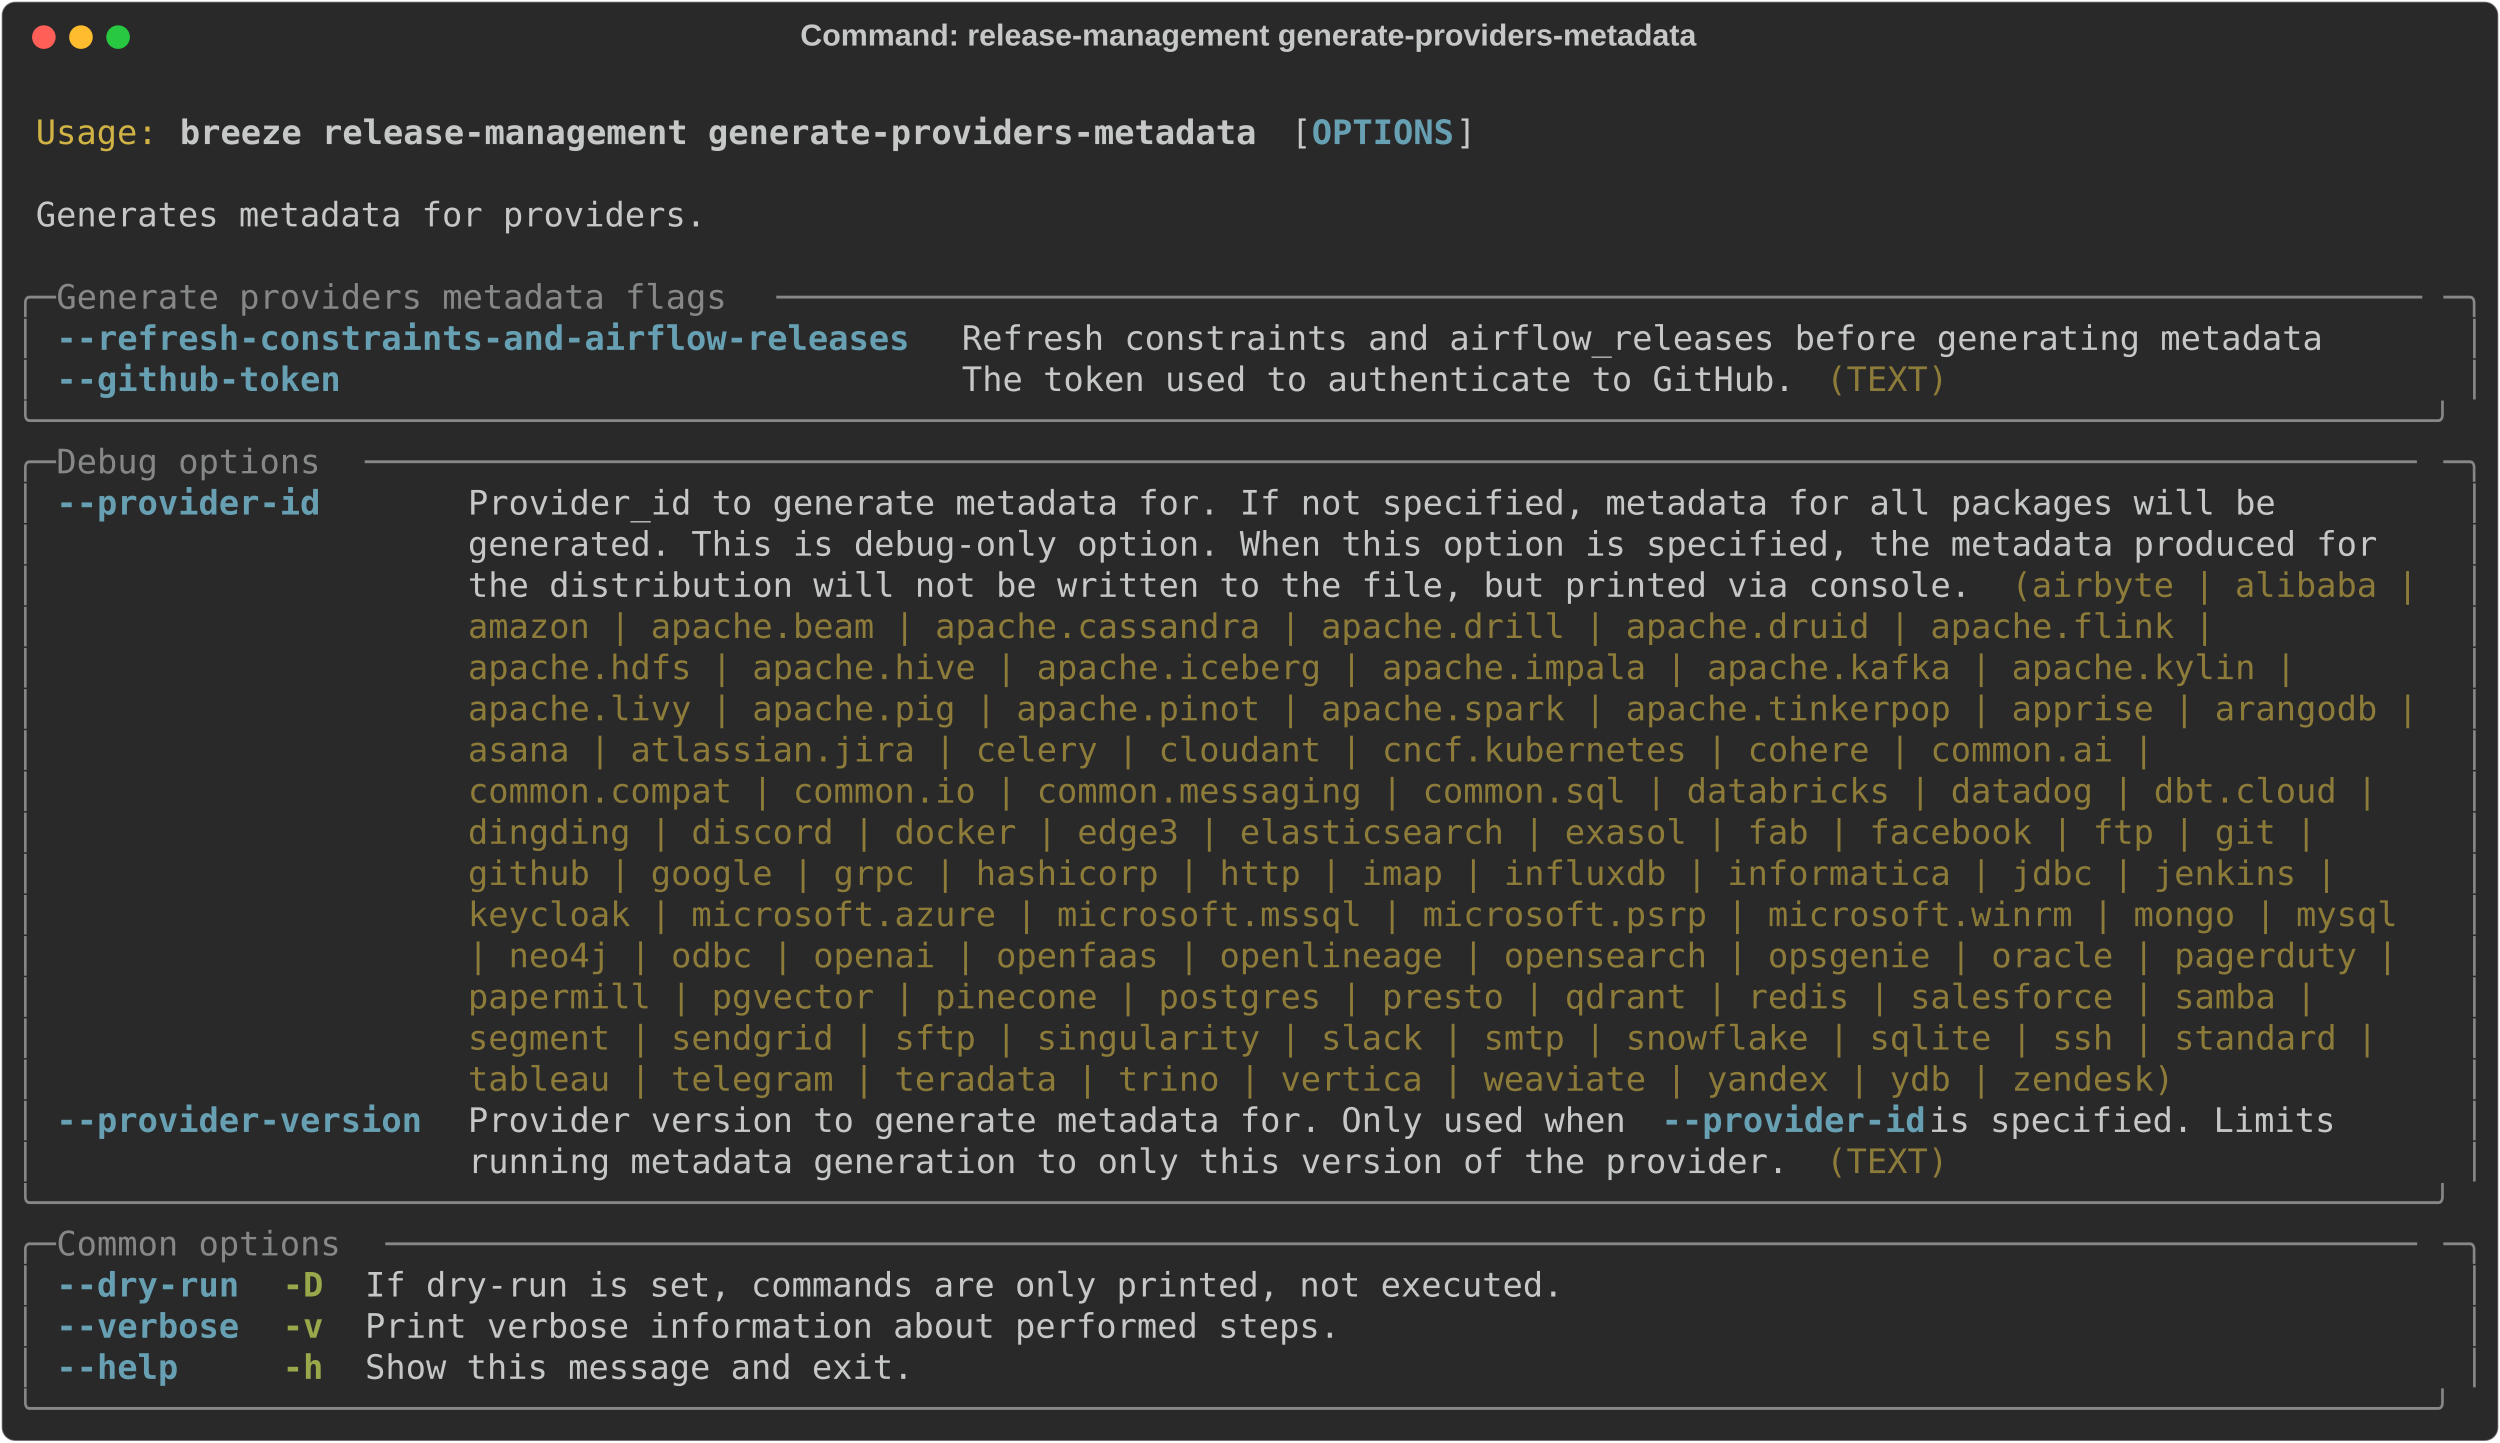
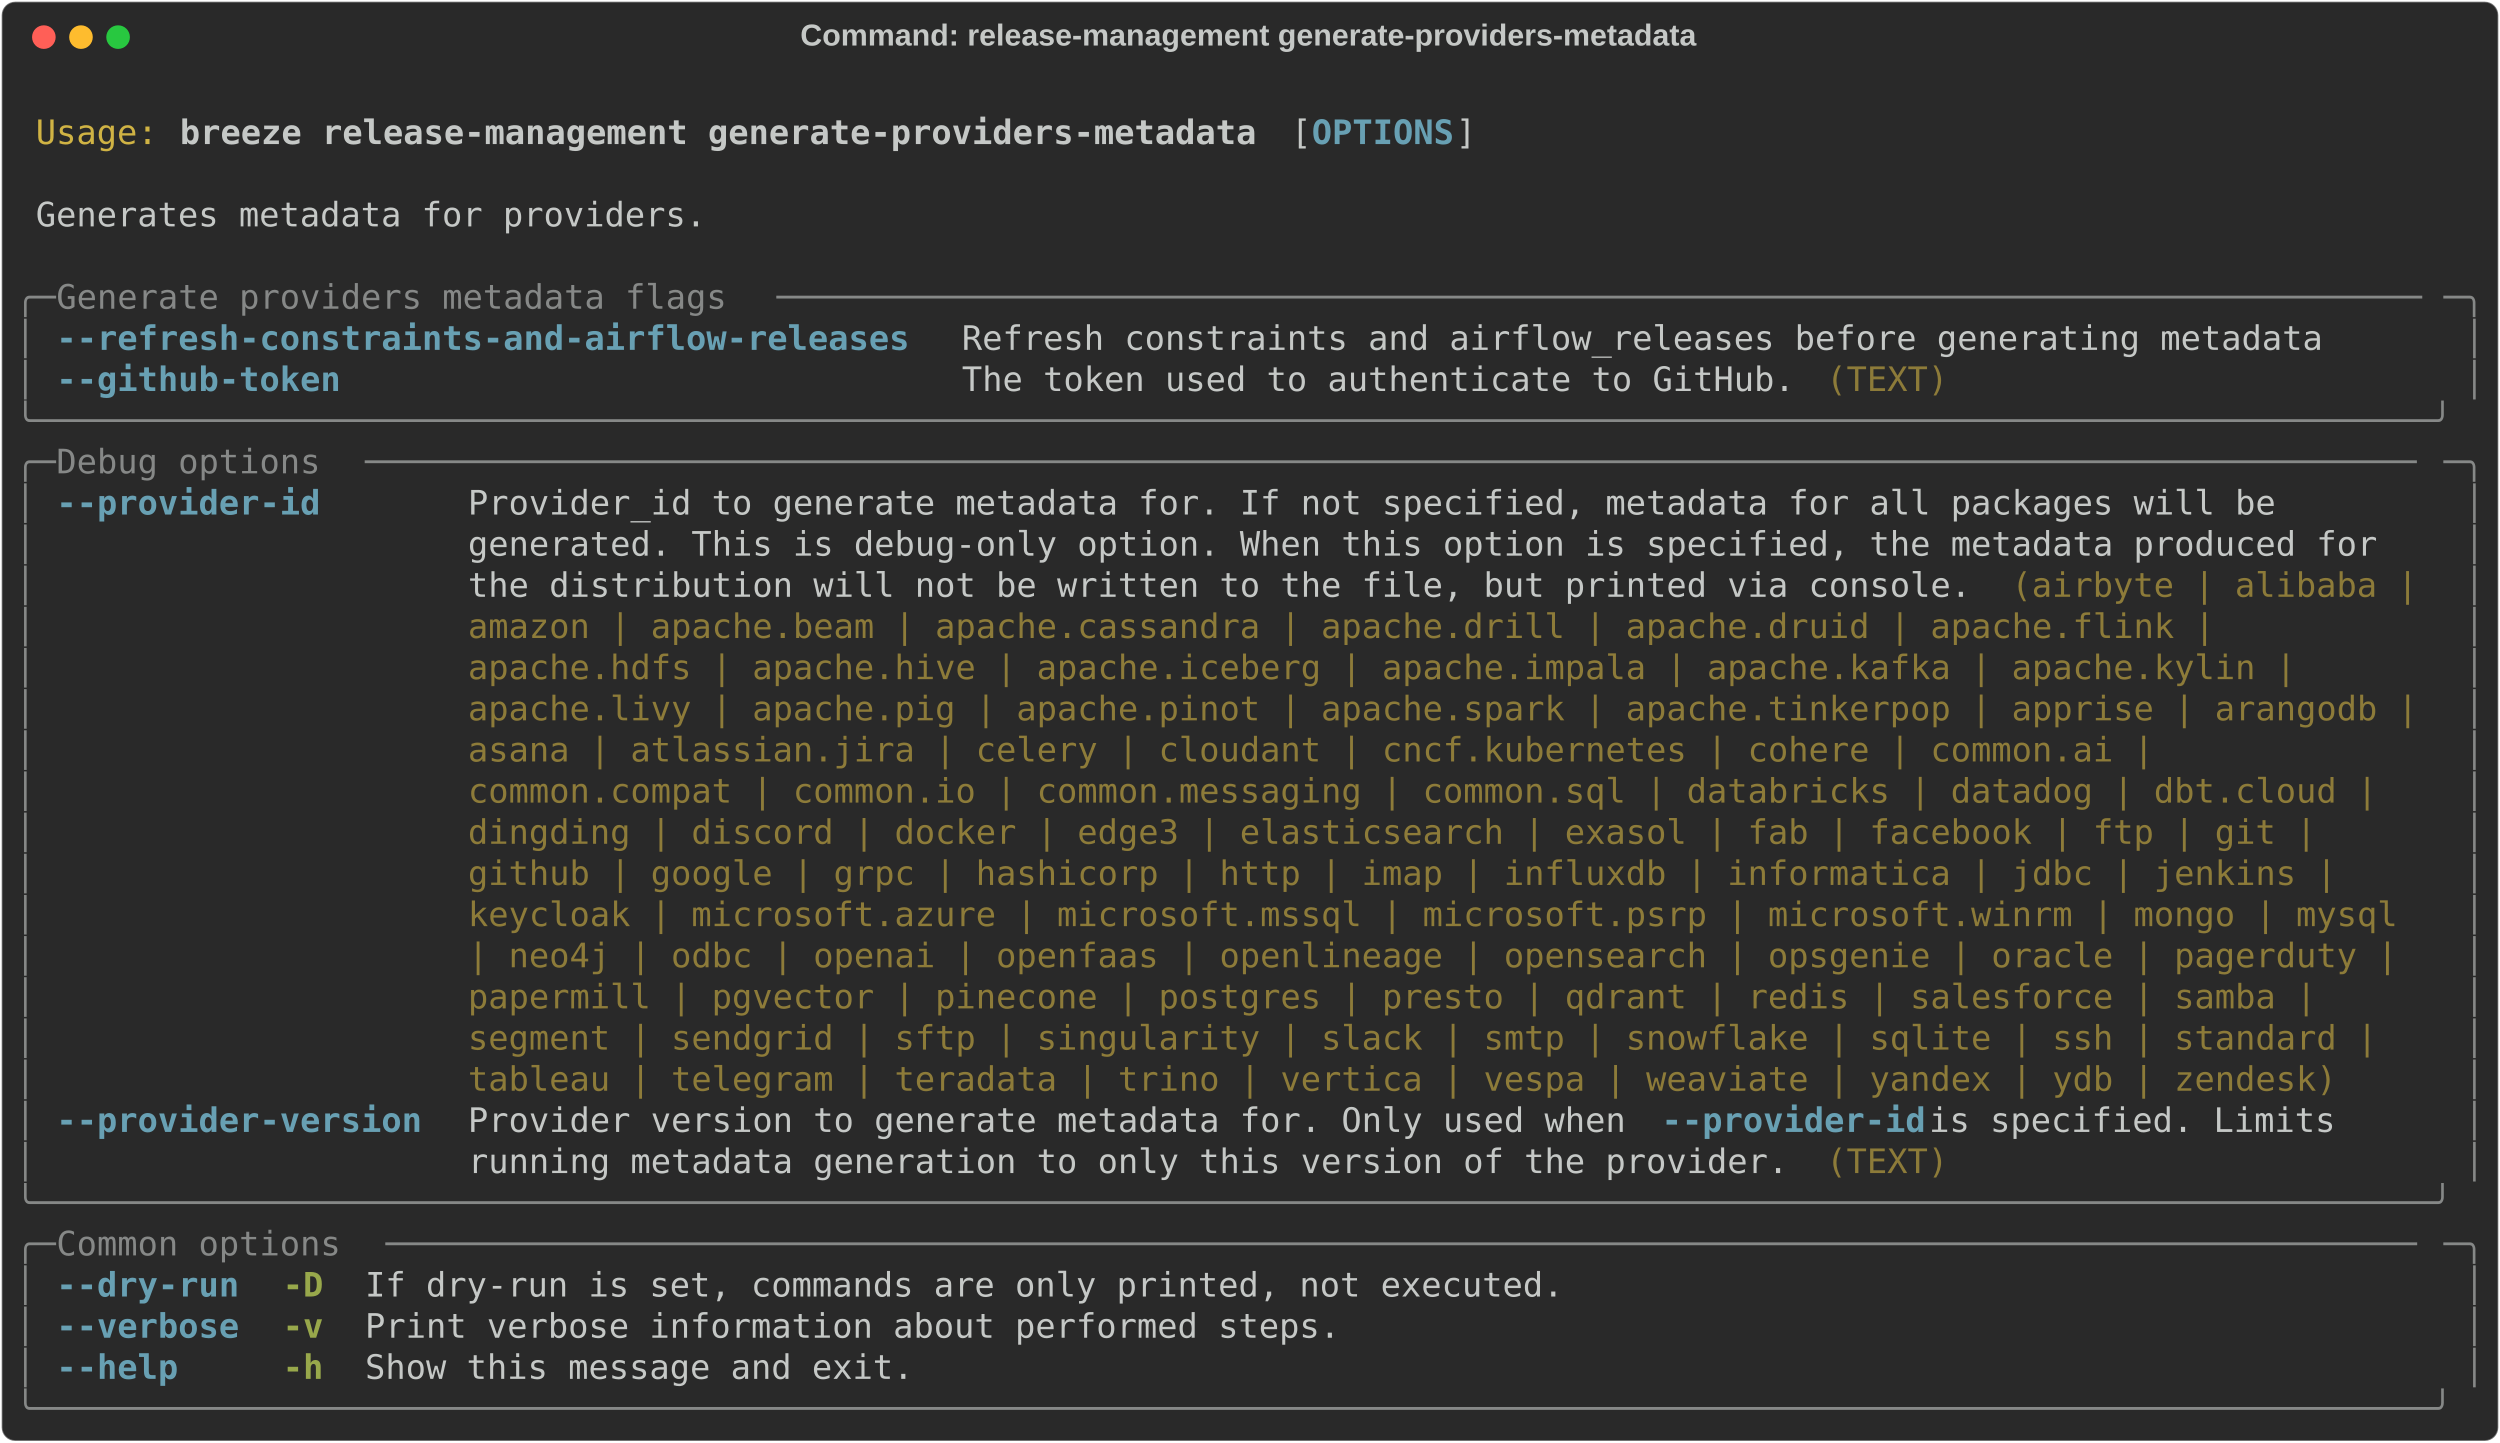
<svg xmlns="http://www.w3.org/2000/svg" class="rich-terminal" viewBox="0 0 1482 855.2">
  <style>

    @font-face {
        font-family: "Fira Code";
        src: local("FiraCode-Regular"),
                url("https://cdnjs.cloudflare.com/ajax/libs/firacode/6.2.0/woff2/FiraCode-Regular.woff2") format("woff2"),
                url("https://cdnjs.cloudflare.com/ajax/libs/firacode/6.2.0/woff/FiraCode-Regular.woff") format("woff");
        font-style: normal;
        font-weight: 400;
    }
    @font-face {
        font-family: "Fira Code";
        src: local("FiraCode-Bold"),
                url("https://cdnjs.cloudflare.com/ajax/libs/firacode/6.2.0/woff2/FiraCode-Bold.woff2") format("woff2"),
                url("https://cdnjs.cloudflare.com/ajax/libs/firacode/6.2.0/woff/FiraCode-Bold.woff") format("woff");
        font-style: bold;
        font-weight: 700;
    }

    .breeze-release-management-generate-providers-metadata-matrix {
        font-family: Fira Code, monospace;
        font-size: 20px;
        line-height: 24.4px;
        font-variant-east-asian: full-width;
    }

    .breeze-release-management-generate-providers-metadata-title {
        font-size: 18px;
        font-weight: bold;
        font-family: arial;
    }

    .breeze-release-management-generate-providers-metadata-r1 { fill: #c5c8c6 }
.breeze-release-management-generate-providers-metadata-r2 { fill: #d0b344 }
.breeze-release-management-generate-providers-metadata-r3 { fill: #c5c8c6;font-weight: bold }
.breeze-release-management-generate-providers-metadata-r4 { fill: #68a0b3;font-weight: bold }
.breeze-release-management-generate-providers-metadata-r5 { fill: #868887 }
.breeze-release-management-generate-providers-metadata-r6 { fill: #8d7b39 }
.breeze-release-management-generate-providers-metadata-r7 { fill: #98a84b;font-weight: bold }
    </style>
  <defs>
    <clipPath id="breeze-release-management-generate-providers-metadata-clip-terminal">
      <rect x="0" y="0" width="1463.0" height="804.2" />
    </clipPath>
    <clipPath id="breeze-release-management-generate-providers-metadata-line-0">
      <rect x="0" y="1.5" width="1464" height="24.65" />
    </clipPath>
    <clipPath id="breeze-release-management-generate-providers-metadata-line-1">
      <rect x="0" y="25.9" width="1464" height="24.65" />
    </clipPath>
    <clipPath id="breeze-release-management-generate-providers-metadata-line-2">
      <rect x="0" y="50.3" width="1464" height="24.65" />
    </clipPath>
    <clipPath id="breeze-release-management-generate-providers-metadata-line-3">
      <rect x="0" y="74.7" width="1464" height="24.65" />
    </clipPath>
    <clipPath id="breeze-release-management-generate-providers-metadata-line-4">
      <rect x="0" y="99.1" width="1464" height="24.65" />
    </clipPath>
    <clipPath id="breeze-release-management-generate-providers-metadata-line-5">
      <rect x="0" y="123.5" width="1464" height="24.65" />
    </clipPath>
    <clipPath id="breeze-release-management-generate-providers-metadata-line-6">
      <rect x="0" y="147.9" width="1464" height="24.65" />
    </clipPath>
    <clipPath id="breeze-release-management-generate-providers-metadata-line-7">
      <rect x="0" y="172.3" width="1464" height="24.65" />
    </clipPath>
    <clipPath id="breeze-release-management-generate-providers-metadata-line-8">
      <rect x="0" y="196.7" width="1464" height="24.65" />
    </clipPath>
    <clipPath id="breeze-release-management-generate-providers-metadata-line-9">
      <rect x="0" y="221.1" width="1464" height="24.65" />
    </clipPath>
    <clipPath id="breeze-release-management-generate-providers-metadata-line-10">
      <rect x="0" y="245.5" width="1464" height="24.65" />
    </clipPath>
    <clipPath id="breeze-release-management-generate-providers-metadata-line-11">
      <rect x="0" y="269.9" width="1464" height="24.65" />
    </clipPath>
    <clipPath id="breeze-release-management-generate-providers-metadata-line-12">
      <rect x="0" y="294.3" width="1464" height="24.65" />
    </clipPath>
    <clipPath id="breeze-release-management-generate-providers-metadata-line-13">
      <rect x="0" y="318.7" width="1464" height="24.65" />
    </clipPath>
    <clipPath id="breeze-release-management-generate-providers-metadata-line-14">
      <rect x="0" y="343.1" width="1464" height="24.65" />
    </clipPath>
    <clipPath id="breeze-release-management-generate-providers-metadata-line-15">
      <rect x="0" y="367.5" width="1464" height="24.65" />
    </clipPath>
    <clipPath id="breeze-release-management-generate-providers-metadata-line-16">
      <rect x="0" y="391.9" width="1464" height="24.65" />
    </clipPath>
    <clipPath id="breeze-release-management-generate-providers-metadata-line-17">
      <rect x="0" y="416.3" width="1464" height="24.65" />
    </clipPath>
    <clipPath id="breeze-release-management-generate-providers-metadata-line-18">
      <rect x="0" y="440.7" width="1464" height="24.65" />
    </clipPath>
    <clipPath id="breeze-release-management-generate-providers-metadata-line-19">
      <rect x="0" y="465.1" width="1464" height="24.65" />
    </clipPath>
    <clipPath id="breeze-release-management-generate-providers-metadata-line-20">
      <rect x="0" y="489.5" width="1464" height="24.65" />
    </clipPath>
    <clipPath id="breeze-release-management-generate-providers-metadata-line-21">
      <rect x="0" y="513.9" width="1464" height="24.65" />
    </clipPath>
    <clipPath id="breeze-release-management-generate-providers-metadata-line-22">
      <rect x="0" y="538.3" width="1464" height="24.65" />
    </clipPath>
    <clipPath id="breeze-release-management-generate-providers-metadata-line-23">
      <rect x="0" y="562.7" width="1464" height="24.65" />
    </clipPath>
    <clipPath id="breeze-release-management-generate-providers-metadata-line-24">
      <rect x="0" y="587.1" width="1464" height="24.65" />
    </clipPath>
    <clipPath id="breeze-release-management-generate-providers-metadata-line-25">
      <rect x="0" y="611.5" width="1464" height="24.65" />
    </clipPath>
    <clipPath id="breeze-release-management-generate-providers-metadata-line-26">
      <rect x="0" y="635.9" width="1464" height="24.65" />
    </clipPath>
    <clipPath id="breeze-release-management-generate-providers-metadata-line-27">
      <rect x="0" y="660.3" width="1464" height="24.65" />
    </clipPath>
    <clipPath id="breeze-release-management-generate-providers-metadata-line-28">
      <rect x="0" y="684.7" width="1464" height="24.65" />
    </clipPath>
    <clipPath id="breeze-release-management-generate-providers-metadata-line-29">
      <rect x="0" y="709.1" width="1464" height="24.65" />
    </clipPath>
    <clipPath id="breeze-release-management-generate-providers-metadata-line-30">
      <rect x="0" y="733.5" width="1464" height="24.65" />
    </clipPath>
    <clipPath id="breeze-release-management-generate-providers-metadata-line-31">
      <rect x="0" y="757.9" width="1464" height="24.65" />
    </clipPath>
  </defs>
  <rect fill="#292929" stroke="rgba(255,255,255,0.35)" stroke-width="1" x="1" y="1" width="1480" height="853.2" rx="8" />
  <text class="breeze-release-management-generate-providers-metadata-title" fill="#c5c8c6" text-anchor="middle" x="740" y="27">Command: release-management generate-providers-metadata</text>
  <g transform="translate(26,22)">
    <circle cx="0" cy="0" r="7" fill="#ff5f57" />
    <circle cx="22" cy="0" r="7" fill="#febc2e" />
    <circle cx="44" cy="0" r="7" fill="#28c840" />
  </g>
  <g transform="translate(9, 41)" clip-path="url(#breeze-release-management-generate-providers-metadata-clip-terminal)">
    <g class="breeze-release-management-generate-providers-metadata-matrix">
      <text class="breeze-release-management-generate-providers-metadata-r1" x="1464" y="20" textLength="12.2" clip-path="url(#breeze-release-management-generate-providers-metadata-line-0)">
</text>
      <text class="breeze-release-management-generate-providers-metadata-r2" x="12.2" y="44.4" textLength="73.2" clip-path="url(#breeze-release-management-generate-providers-metadata-line-1)">Usage:</text>
      <text class="breeze-release-management-generate-providers-metadata-r3" x="97.6" y="44.4" textLength="646.6" clip-path="url(#breeze-release-management-generate-providers-metadata-line-1)">breeze release-management generate-providers-metadata</text>
      <text class="breeze-release-management-generate-providers-metadata-r1" x="756.4" y="44.4" textLength="12.2" clip-path="url(#breeze-release-management-generate-providers-metadata-line-1)">[</text>
      <text class="breeze-release-management-generate-providers-metadata-r4" x="768.6" y="44.4" textLength="85.4" clip-path="url(#breeze-release-management-generate-providers-metadata-line-1)">OPTIONS</text>
      <text class="breeze-release-management-generate-providers-metadata-r1" x="854" y="44.4" textLength="12.2" clip-path="url(#breeze-release-management-generate-providers-metadata-line-1)">]</text>
      <text class="breeze-release-management-generate-providers-metadata-r1" x="1464" y="44.4" textLength="12.2" clip-path="url(#breeze-release-management-generate-providers-metadata-line-1)">
</text>
      <text class="breeze-release-management-generate-providers-metadata-r1" x="1464" y="68.8" textLength="12.2" clip-path="url(#breeze-release-management-generate-providers-metadata-line-2)">
</text>
      <text class="breeze-release-management-generate-providers-metadata-r1" x="12.2" y="93.2" textLength="402.6" clip-path="url(#breeze-release-management-generate-providers-metadata-line-3)">Generates metadata for providers.</text>
      <text class="breeze-release-management-generate-providers-metadata-r1" x="1464" y="93.2" textLength="12.2" clip-path="url(#breeze-release-management-generate-providers-metadata-line-3)">
</text>
      <text class="breeze-release-management-generate-providers-metadata-r1" x="1464" y="117.6" textLength="12.2" clip-path="url(#breeze-release-management-generate-providers-metadata-line-4)">
</text>
      <text class="breeze-release-management-generate-providers-metadata-r5" x="0" y="142" textLength="24.4" clip-path="url(#breeze-release-management-generate-providers-metadata-line-5)">╭─</text>
      <text class="breeze-release-management-generate-providers-metadata-r5" x="24.4" y="142" textLength="427" clip-path="url(#breeze-release-management-generate-providers-metadata-line-5)"> Generate providers metadata flags </text>
      <text class="breeze-release-management-generate-providers-metadata-r5" x="451.4" y="142" textLength="988.2" clip-path="url(#breeze-release-management-generate-providers-metadata-line-5)">─────────────────────────────────────────────────────────────────────────────────</text>
      <text class="breeze-release-management-generate-providers-metadata-r5" x="1439.6" y="142" textLength="24.4" clip-path="url(#breeze-release-management-generate-providers-metadata-line-5)">─╮</text>
      <text class="breeze-release-management-generate-providers-metadata-r1" x="1464" y="142" textLength="12.2" clip-path="url(#breeze-release-management-generate-providers-metadata-line-5)">
</text>
      <text class="breeze-release-management-generate-providers-metadata-r5" x="0" y="166.4" textLength="12.2" clip-path="url(#breeze-release-management-generate-providers-metadata-line-6)">│</text>
      <text class="breeze-release-management-generate-providers-metadata-r4" x="24.4" y="166.4" textLength="512.4" clip-path="url(#breeze-release-management-generate-providers-metadata-line-6)">--refresh-constraints-and-airflow-releases</text>
      <text class="breeze-release-management-generate-providers-metadata-r1" x="561.2" y="166.4" textLength="817.4" clip-path="url(#breeze-release-management-generate-providers-metadata-line-6)">Refresh constraints and airflow_releases before generating metadata</text>
      <text class="breeze-release-management-generate-providers-metadata-r5" x="1451.8" y="166.4" textLength="12.2" clip-path="url(#breeze-release-management-generate-providers-metadata-line-6)">│</text>
      <text class="breeze-release-management-generate-providers-metadata-r1" x="1464" y="166.4" textLength="12.2" clip-path="url(#breeze-release-management-generate-providers-metadata-line-6)">
</text>
      <text class="breeze-release-management-generate-providers-metadata-r5" x="0" y="190.8" textLength="12.2" clip-path="url(#breeze-release-management-generate-providers-metadata-line-7)">│</text>
      <text class="breeze-release-management-generate-providers-metadata-r4" x="24.4" y="190.8" textLength="512.4" clip-path="url(#breeze-release-management-generate-providers-metadata-line-7)">--github-token                            </text>
      <text class="breeze-release-management-generate-providers-metadata-r1" x="561.2" y="190.8" textLength="512.4" clip-path="url(#breeze-release-management-generate-providers-metadata-line-7)">The token used to authenticate to GitHub. </text>
      <text class="breeze-release-management-generate-providers-metadata-r6" x="1073.6" y="190.8" textLength="73.2" clip-path="url(#breeze-release-management-generate-providers-metadata-line-7)">(TEXT)</text>
      <text class="breeze-release-management-generate-providers-metadata-r5" x="1451.8" y="190.8" textLength="12.2" clip-path="url(#breeze-release-management-generate-providers-metadata-line-7)">│</text>
      <text class="breeze-release-management-generate-providers-metadata-r1" x="1464" y="190.8" textLength="12.2" clip-path="url(#breeze-release-management-generate-providers-metadata-line-7)">
</text>
      <text class="breeze-release-management-generate-providers-metadata-r5" x="0" y="215.2" textLength="1464" clip-path="url(#breeze-release-management-generate-providers-metadata-line-8)">╰──────────────────────────────────────────────────────────────────────────────────────────────────────────────────────╯</text>
      <text class="breeze-release-management-generate-providers-metadata-r1" x="1464" y="215.2" textLength="12.2" clip-path="url(#breeze-release-management-generate-providers-metadata-line-8)">
</text>
      <text class="breeze-release-management-generate-providers-metadata-r5" x="0" y="239.6" textLength="24.4" clip-path="url(#breeze-release-management-generate-providers-metadata-line-9)">╭─</text>
      <text class="breeze-release-management-generate-providers-metadata-r5" x="24.4" y="239.6" textLength="183" clip-path="url(#breeze-release-management-generate-providers-metadata-line-9)"> Debug options </text>
      <text class="breeze-release-management-generate-providers-metadata-r5" x="207.4" y="239.6" textLength="1232.2" clip-path="url(#breeze-release-management-generate-providers-metadata-line-9)">─────────────────────────────────────────────────────────────────────────────────────────────────────</text>
      <text class="breeze-release-management-generate-providers-metadata-r5" x="1439.6" y="239.6" textLength="24.4" clip-path="url(#breeze-release-management-generate-providers-metadata-line-9)">─╮</text>
      <text class="breeze-release-management-generate-providers-metadata-r1" x="1464" y="239.6" textLength="12.2" clip-path="url(#breeze-release-management-generate-providers-metadata-line-9)">
</text>
      <text class="breeze-release-management-generate-providers-metadata-r5" x="0" y="264" textLength="12.2" clip-path="url(#breeze-release-management-generate-providers-metadata-line-10)">│</text>
      <text class="breeze-release-management-generate-providers-metadata-r4" x="24.4" y="264" textLength="219.6" clip-path="url(#breeze-release-management-generate-providers-metadata-line-10)">--provider-id     </text>
      <text class="breeze-release-management-generate-providers-metadata-r1" x="268.4" y="264" textLength="1171.2" clip-path="url(#breeze-release-management-generate-providers-metadata-line-10)">Provider_id to generate metadata for. If not specified, metadata for all packages will be       </text>
      <text class="breeze-release-management-generate-providers-metadata-r5" x="1451.8" y="264" textLength="12.2" clip-path="url(#breeze-release-management-generate-providers-metadata-line-10)">│</text>
      <text class="breeze-release-management-generate-providers-metadata-r1" x="1464" y="264" textLength="12.2" clip-path="url(#breeze-release-management-generate-providers-metadata-line-10)">
</text>
      <text class="breeze-release-management-generate-providers-metadata-r5" x="0" y="288.4" textLength="12.2" clip-path="url(#breeze-release-management-generate-providers-metadata-line-11)">│</text>
      <text class="breeze-release-management-generate-providers-metadata-r1" x="268.4" y="288.4" textLength="1171.2" clip-path="url(#breeze-release-management-generate-providers-metadata-line-11)">generated. This is debug-only option. When this option is specified, the metadata produced for  </text>
      <text class="breeze-release-management-generate-providers-metadata-r5" x="1451.8" y="288.4" textLength="12.2" clip-path="url(#breeze-release-management-generate-providers-metadata-line-11)">│</text>
      <text class="breeze-release-management-generate-providers-metadata-r1" x="1464" y="288.4" textLength="12.2" clip-path="url(#breeze-release-management-generate-providers-metadata-line-11)">
</text>
      <text class="breeze-release-management-generate-providers-metadata-r5" x="0" y="312.8" textLength="12.2" clip-path="url(#breeze-release-management-generate-providers-metadata-line-12)">│</text>
      <text class="breeze-release-management-generate-providers-metadata-r1" x="268.4" y="312.8" textLength="915" clip-path="url(#breeze-release-management-generate-providers-metadata-line-12)">the distribution will not be written to the file, but printed via console. </text>
      <text class="breeze-release-management-generate-providers-metadata-r6" x="1183.4" y="312.8" textLength="256.2" clip-path="url(#breeze-release-management-generate-providers-metadata-line-12)">(airbyte | alibaba | </text>
      <text class="breeze-release-management-generate-providers-metadata-r5" x="1451.8" y="312.8" textLength="12.2" clip-path="url(#breeze-release-management-generate-providers-metadata-line-12)">│</text>
      <text class="breeze-release-management-generate-providers-metadata-r1" x="1464" y="312.8" textLength="12.2" clip-path="url(#breeze-release-management-generate-providers-metadata-line-12)">
</text>
      <text class="breeze-release-management-generate-providers-metadata-r5" x="0" y="337.2" textLength="12.2" clip-path="url(#breeze-release-management-generate-providers-metadata-line-13)">│</text>
      <text class="breeze-release-management-generate-providers-metadata-r6" x="268.4" y="337.2" textLength="1061.4" clip-path="url(#breeze-release-management-generate-providers-metadata-line-13)">amazon | apache.beam | apache.cassandra | apache.drill | apache.druid | apache.flink | </text>
      <text class="breeze-release-management-generate-providers-metadata-r5" x="1451.8" y="337.2" textLength="12.2" clip-path="url(#breeze-release-management-generate-providers-metadata-line-13)">│</text>
      <text class="breeze-release-management-generate-providers-metadata-r1" x="1464" y="337.2" textLength="12.2" clip-path="url(#breeze-release-management-generate-providers-metadata-line-13)">
</text>
      <text class="breeze-release-management-generate-providers-metadata-r5" x="0" y="361.6" textLength="12.2" clip-path="url(#breeze-release-management-generate-providers-metadata-line-14)">│</text>
      <text class="breeze-release-management-generate-providers-metadata-r6" x="268.4" y="361.6" textLength="1110.2" clip-path="url(#breeze-release-management-generate-providers-metadata-line-14)">apache.hdfs | apache.hive | apache.iceberg | apache.impala | apache.kafka | apache.kylin | </text>
      <text class="breeze-release-management-generate-providers-metadata-r5" x="1451.8" y="361.6" textLength="12.2" clip-path="url(#breeze-release-management-generate-providers-metadata-line-14)">│</text>
      <text class="breeze-release-management-generate-providers-metadata-r1" x="1464" y="361.6" textLength="12.2" clip-path="url(#breeze-release-management-generate-providers-metadata-line-14)">
</text>
      <text class="breeze-release-management-generate-providers-metadata-r5" x="0" y="386" textLength="12.2" clip-path="url(#breeze-release-management-generate-providers-metadata-line-15)">│</text>
      <text class="breeze-release-management-generate-providers-metadata-r6" x="268.4" y="386" textLength="1171.2" clip-path="url(#breeze-release-management-generate-providers-metadata-line-15)">apache.livy | apache.pig | apache.pinot | apache.spark | apache.tinkerpop | apprise | arangodb |</text>
      <text class="breeze-release-management-generate-providers-metadata-r5" x="1451.8" y="386" textLength="12.2" clip-path="url(#breeze-release-management-generate-providers-metadata-line-15)">│</text>
      <text class="breeze-release-management-generate-providers-metadata-r1" x="1464" y="386" textLength="12.2" clip-path="url(#breeze-release-management-generate-providers-metadata-line-15)">
</text>
      <text class="breeze-release-management-generate-providers-metadata-r5" x="0" y="410.4" textLength="12.2" clip-path="url(#breeze-release-management-generate-providers-metadata-line-16)">│</text>
      <text class="breeze-release-management-generate-providers-metadata-r6" x="268.4" y="410.4" textLength="1024.8" clip-path="url(#breeze-release-management-generate-providers-metadata-line-16)">asana | atlassian.jira | celery | cloudant | cncf.kubernetes | cohere | common.ai | </text>
      <text class="breeze-release-management-generate-providers-metadata-r5" x="1451.8" y="410.4" textLength="12.2" clip-path="url(#breeze-release-management-generate-providers-metadata-line-16)">│</text>
      <text class="breeze-release-management-generate-providers-metadata-r1" x="1464" y="410.4" textLength="12.2" clip-path="url(#breeze-release-management-generate-providers-metadata-line-16)">
</text>
      <text class="breeze-release-management-generate-providers-metadata-r5" x="0" y="434.8" textLength="12.2" clip-path="url(#breeze-release-management-generate-providers-metadata-line-17)">│</text>
      <text class="breeze-release-management-generate-providers-metadata-r6" x="268.4" y="434.8" textLength="1159" clip-path="url(#breeze-release-management-generate-providers-metadata-line-17)">common.compat | common.io | common.messaging | common.sql | databricks | datadog | dbt.cloud | </text>
      <text class="breeze-release-management-generate-providers-metadata-r5" x="1451.8" y="434.8" textLength="12.2" clip-path="url(#breeze-release-management-generate-providers-metadata-line-17)">│</text>
      <text class="breeze-release-management-generate-providers-metadata-r1" x="1464" y="434.8" textLength="12.2" clip-path="url(#breeze-release-management-generate-providers-metadata-line-17)">
</text>
      <text class="breeze-release-management-generate-providers-metadata-r5" x="0" y="459.2" textLength="12.2" clip-path="url(#breeze-release-management-generate-providers-metadata-line-18)">│</text>
      <text class="breeze-release-management-generate-providers-metadata-r6" x="268.4" y="459.2" textLength="1122.4" clip-path="url(#breeze-release-management-generate-providers-metadata-line-18)">dingding | discord | docker | edge3 | elasticsearch | exasol | fab | facebook | ftp | git | </text>
      <text class="breeze-release-management-generate-providers-metadata-r5" x="1451.8" y="459.2" textLength="12.2" clip-path="url(#breeze-release-management-generate-providers-metadata-line-18)">│</text>
      <text class="breeze-release-management-generate-providers-metadata-r1" x="1464" y="459.2" textLength="12.2" clip-path="url(#breeze-release-management-generate-providers-metadata-line-18)">
</text>
      <text class="breeze-release-management-generate-providers-metadata-r5" x="0" y="483.6" textLength="12.2" clip-path="url(#breeze-release-management-generate-providers-metadata-line-19)">│</text>
      <text class="breeze-release-management-generate-providers-metadata-r6" x="268.4" y="483.6" textLength="1134.6" clip-path="url(#breeze-release-management-generate-providers-metadata-line-19)">github | google | grpc | hashicorp | http | imap | influxdb | informatica | jdbc | jenkins | </text>
      <text class="breeze-release-management-generate-providers-metadata-r5" x="1451.8" y="483.6" textLength="12.2" clip-path="url(#breeze-release-management-generate-providers-metadata-line-19)">│</text>
      <text class="breeze-release-management-generate-providers-metadata-r1" x="1464" y="483.6" textLength="12.2" clip-path="url(#breeze-release-management-generate-providers-metadata-line-19)">
</text>
      <text class="breeze-release-management-generate-providers-metadata-r5" x="0" y="508" textLength="12.2" clip-path="url(#breeze-release-management-generate-providers-metadata-line-20)">│</text>
      <text class="breeze-release-management-generate-providers-metadata-r6" x="268.4" y="508" textLength="1171.2" clip-path="url(#breeze-release-management-generate-providers-metadata-line-20)">keycloak | microsoft.azure | microsoft.mssql | microsoft.psrp | microsoft.winrm | mongo | mysql </text>
      <text class="breeze-release-management-generate-providers-metadata-r5" x="1451.8" y="508" textLength="12.2" clip-path="url(#breeze-release-management-generate-providers-metadata-line-20)">│</text>
      <text class="breeze-release-management-generate-providers-metadata-r1" x="1464" y="508" textLength="12.2" clip-path="url(#breeze-release-management-generate-providers-metadata-line-20)">
</text>
      <text class="breeze-release-management-generate-providers-metadata-r5" x="0" y="532.4" textLength="12.2" clip-path="url(#breeze-release-management-generate-providers-metadata-line-21)">│</text>
      <text class="breeze-release-management-generate-providers-metadata-r6" x="268.4" y="532.4" textLength="1171.2" clip-path="url(#breeze-release-management-generate-providers-metadata-line-21)">| neo4j | odbc | openai | openfaas | openlineage | opensearch | opsgenie | oracle | pagerduty | </text>
      <text class="breeze-release-management-generate-providers-metadata-r5" x="1451.8" y="532.4" textLength="12.2" clip-path="url(#breeze-release-management-generate-providers-metadata-line-21)">│</text>
      <text class="breeze-release-management-generate-providers-metadata-r1" x="1464" y="532.4" textLength="12.2" clip-path="url(#breeze-release-management-generate-providers-metadata-line-21)">
</text>
      <text class="breeze-release-management-generate-providers-metadata-r5" x="0" y="556.8" textLength="12.2" clip-path="url(#breeze-release-management-generate-providers-metadata-line-22)">│</text>
      <text class="breeze-release-management-generate-providers-metadata-r6" x="268.4" y="556.8" textLength="1122.4" clip-path="url(#breeze-release-management-generate-providers-metadata-line-22)">papermill | pgvector | pinecone | postgres | presto | qdrant | redis | salesforce | samba | </text>
      <text class="breeze-release-management-generate-providers-metadata-r5" x="1451.8" y="556.8" textLength="12.2" clip-path="url(#breeze-release-management-generate-providers-metadata-line-22)">│</text>
      <text class="breeze-release-management-generate-providers-metadata-r1" x="1464" y="556.8" textLength="12.2" clip-path="url(#breeze-release-management-generate-providers-metadata-line-22)">
</text>
      <text class="breeze-release-management-generate-providers-metadata-r5" x="0" y="581.2" textLength="12.2" clip-path="url(#breeze-release-management-generate-providers-metadata-line-23)">│</text>
      <text class="breeze-release-management-generate-providers-metadata-r6" x="268.4" y="581.2" textLength="1159" clip-path="url(#breeze-release-management-generate-providers-metadata-line-23)">segment | sendgrid | sftp | singularity | slack | smtp | snowflake | sqlite | ssh | standard | </text>
      <text class="breeze-release-management-generate-providers-metadata-r5" x="1451.8" y="581.2" textLength="12.2" clip-path="url(#breeze-release-management-generate-providers-metadata-line-23)">│</text>
      <text class="breeze-release-management-generate-providers-metadata-r1" x="1464" y="581.2" textLength="12.2" clip-path="url(#breeze-release-management-generate-providers-metadata-line-23)">
</text>
      <text class="breeze-release-management-generate-providers-metadata-r5" x="0" y="605.6" textLength="12.2" clip-path="url(#breeze-release-management-generate-providers-metadata-line-24)">│</text>
-       <text class="breeze-release-management-generate-providers-metadata-r6" x="268.4" y="605.6" textLength="1024.8" clip-path="url(#breeze-release-management-generate-providers-metadata-line-24)">tableau | telegram | teradata | trino | vertica | weaviate | yandex | ydb | zendesk)</text>
+       <text class="breeze-release-management-generate-providers-metadata-r6" x="268.4" y="605.6" textLength="1122.4" clip-path="url(#breeze-release-management-generate-providers-metadata-line-24)">tableau | telegram | teradata | trino | vertica | vespa | weaviate | yandex | ydb | zendesk)</text>
      <text class="breeze-release-management-generate-providers-metadata-r5" x="1451.8" y="605.6" textLength="12.2" clip-path="url(#breeze-release-management-generate-providers-metadata-line-24)">│</text>
      <text class="breeze-release-management-generate-providers-metadata-r1" x="1464" y="605.6" textLength="12.2" clip-path="url(#breeze-release-management-generate-providers-metadata-line-24)">
</text>
      <text class="breeze-release-management-generate-providers-metadata-r5" x="0" y="630" textLength="12.2" clip-path="url(#breeze-release-management-generate-providers-metadata-line-25)">│</text>
      <text class="breeze-release-management-generate-providers-metadata-r4" x="24.4" y="630" textLength="219.6" clip-path="url(#breeze-release-management-generate-providers-metadata-line-25)">--provider-version</text>
      <text class="breeze-release-management-generate-providers-metadata-r1" x="268.4" y="630" textLength="707.6" clip-path="url(#breeze-release-management-generate-providers-metadata-line-25)">Provider version to generate metadata for. Only used when </text>
      <text class="breeze-release-management-generate-providers-metadata-r4" x="976" y="630" textLength="158.6" clip-path="url(#breeze-release-management-generate-providers-metadata-line-25)">--provider-id</text>
      <text class="breeze-release-management-generate-providers-metadata-r1" x="1134.6" y="630" textLength="305" clip-path="url(#breeze-release-management-generate-providers-metadata-line-25)"> is specified. Limits    </text>
      <text class="breeze-release-management-generate-providers-metadata-r5" x="1451.8" y="630" textLength="12.2" clip-path="url(#breeze-release-management-generate-providers-metadata-line-25)">│</text>
      <text class="breeze-release-management-generate-providers-metadata-r1" x="1464" y="630" textLength="12.2" clip-path="url(#breeze-release-management-generate-providers-metadata-line-25)">
</text>
      <text class="breeze-release-management-generate-providers-metadata-r5" x="0" y="654.4" textLength="12.2" clip-path="url(#breeze-release-management-generate-providers-metadata-line-26)">│</text>
      <text class="breeze-release-management-generate-providers-metadata-r1" x="268.4" y="654.4" textLength="805.2" clip-path="url(#breeze-release-management-generate-providers-metadata-line-26)">running metadata generation to only this version of the provider. </text>
      <text class="breeze-release-management-generate-providers-metadata-r6" x="1073.6" y="654.4" textLength="73.2" clip-path="url(#breeze-release-management-generate-providers-metadata-line-26)">(TEXT)</text>
      <text class="breeze-release-management-generate-providers-metadata-r5" x="1451.8" y="654.4" textLength="12.2" clip-path="url(#breeze-release-management-generate-providers-metadata-line-26)">│</text>
      <text class="breeze-release-management-generate-providers-metadata-r1" x="1464" y="654.4" textLength="12.2" clip-path="url(#breeze-release-management-generate-providers-metadata-line-26)">
</text>
      <text class="breeze-release-management-generate-providers-metadata-r5" x="0" y="678.8" textLength="1464" clip-path="url(#breeze-release-management-generate-providers-metadata-line-27)">╰──────────────────────────────────────────────────────────────────────────────────────────────────────────────────────╯</text>
      <text class="breeze-release-management-generate-providers-metadata-r1" x="1464" y="678.8" textLength="12.2" clip-path="url(#breeze-release-management-generate-providers-metadata-line-27)">
</text>
      <text class="breeze-release-management-generate-providers-metadata-r5" x="0" y="703.2" textLength="24.4" clip-path="url(#breeze-release-management-generate-providers-metadata-line-28)">╭─</text>
      <text class="breeze-release-management-generate-providers-metadata-r5" x="24.4" y="703.2" textLength="195.2" clip-path="url(#breeze-release-management-generate-providers-metadata-line-28)"> Common options </text>
      <text class="breeze-release-management-generate-providers-metadata-r5" x="219.6" y="703.2" textLength="1220" clip-path="url(#breeze-release-management-generate-providers-metadata-line-28)">────────────────────────────────────────────────────────────────────────────────────────────────────</text>
      <text class="breeze-release-management-generate-providers-metadata-r5" x="1439.6" y="703.2" textLength="24.4" clip-path="url(#breeze-release-management-generate-providers-metadata-line-28)">─╮</text>
      <text class="breeze-release-management-generate-providers-metadata-r1" x="1464" y="703.2" textLength="12.2" clip-path="url(#breeze-release-management-generate-providers-metadata-line-28)">
</text>
      <text class="breeze-release-management-generate-providers-metadata-r5" x="0" y="727.6" textLength="12.2" clip-path="url(#breeze-release-management-generate-providers-metadata-line-29)">│</text>
      <text class="breeze-release-management-generate-providers-metadata-r4" x="24.4" y="727.6" textLength="109.8" clip-path="url(#breeze-release-management-generate-providers-metadata-line-29)">--dry-run</text>
      <text class="breeze-release-management-generate-providers-metadata-r7" x="158.6" y="727.6" textLength="24.4" clip-path="url(#breeze-release-management-generate-providers-metadata-line-29)">-D</text>
      <text class="breeze-release-management-generate-providers-metadata-r1" x="207.4" y="727.6" textLength="719.8" clip-path="url(#breeze-release-management-generate-providers-metadata-line-29)">If dry-run is set, commands are only printed, not executed.</text>
      <text class="breeze-release-management-generate-providers-metadata-r5" x="1451.8" y="727.6" textLength="12.2" clip-path="url(#breeze-release-management-generate-providers-metadata-line-29)">│</text>
      <text class="breeze-release-management-generate-providers-metadata-r1" x="1464" y="727.6" textLength="12.2" clip-path="url(#breeze-release-management-generate-providers-metadata-line-29)">
</text>
      <text class="breeze-release-management-generate-providers-metadata-r5" x="0" y="752" textLength="12.2" clip-path="url(#breeze-release-management-generate-providers-metadata-line-30)">│</text>
      <text class="breeze-release-management-generate-providers-metadata-r4" x="24.4" y="752" textLength="109.8" clip-path="url(#breeze-release-management-generate-providers-metadata-line-30)">--verbose</text>
      <text class="breeze-release-management-generate-providers-metadata-r7" x="158.6" y="752" textLength="24.4" clip-path="url(#breeze-release-management-generate-providers-metadata-line-30)">-v</text>
      <text class="breeze-release-management-generate-providers-metadata-r1" x="207.4" y="752" textLength="585.6" clip-path="url(#breeze-release-management-generate-providers-metadata-line-30)">Print verbose information about performed steps.</text>
      <text class="breeze-release-management-generate-providers-metadata-r5" x="1451.8" y="752" textLength="12.2" clip-path="url(#breeze-release-management-generate-providers-metadata-line-30)">│</text>
      <text class="breeze-release-management-generate-providers-metadata-r1" x="1464" y="752" textLength="12.2" clip-path="url(#breeze-release-management-generate-providers-metadata-line-30)">
</text>
      <text class="breeze-release-management-generate-providers-metadata-r5" x="0" y="776.4" textLength="12.2" clip-path="url(#breeze-release-management-generate-providers-metadata-line-31)">│</text>
      <text class="breeze-release-management-generate-providers-metadata-r4" x="24.4" y="776.4" textLength="109.8" clip-path="url(#breeze-release-management-generate-providers-metadata-line-31)">--help   </text>
      <text class="breeze-release-management-generate-providers-metadata-r7" x="158.6" y="776.4" textLength="24.4" clip-path="url(#breeze-release-management-generate-providers-metadata-line-31)">-h</text>
      <text class="breeze-release-management-generate-providers-metadata-r1" x="207.4" y="776.4" textLength="329.4" clip-path="url(#breeze-release-management-generate-providers-metadata-line-31)">Show this message and exit.</text>
      <text class="breeze-release-management-generate-providers-metadata-r5" x="1451.8" y="776.4" textLength="12.2" clip-path="url(#breeze-release-management-generate-providers-metadata-line-31)">│</text>
      <text class="breeze-release-management-generate-providers-metadata-r1" x="1464" y="776.4" textLength="12.2" clip-path="url(#breeze-release-management-generate-providers-metadata-line-31)">
</text>
      <text class="breeze-release-management-generate-providers-metadata-r5" x="0" y="800.8" textLength="1464" clip-path="url(#breeze-release-management-generate-providers-metadata-line-32)">╰──────────────────────────────────────────────────────────────────────────────────────────────────────────────────────╯</text>
      <text class="breeze-release-management-generate-providers-metadata-r1" x="1464" y="800.8" textLength="12.2" clip-path="url(#breeze-release-management-generate-providers-metadata-line-32)">
</text>
    </g>
  </g>
</svg>
